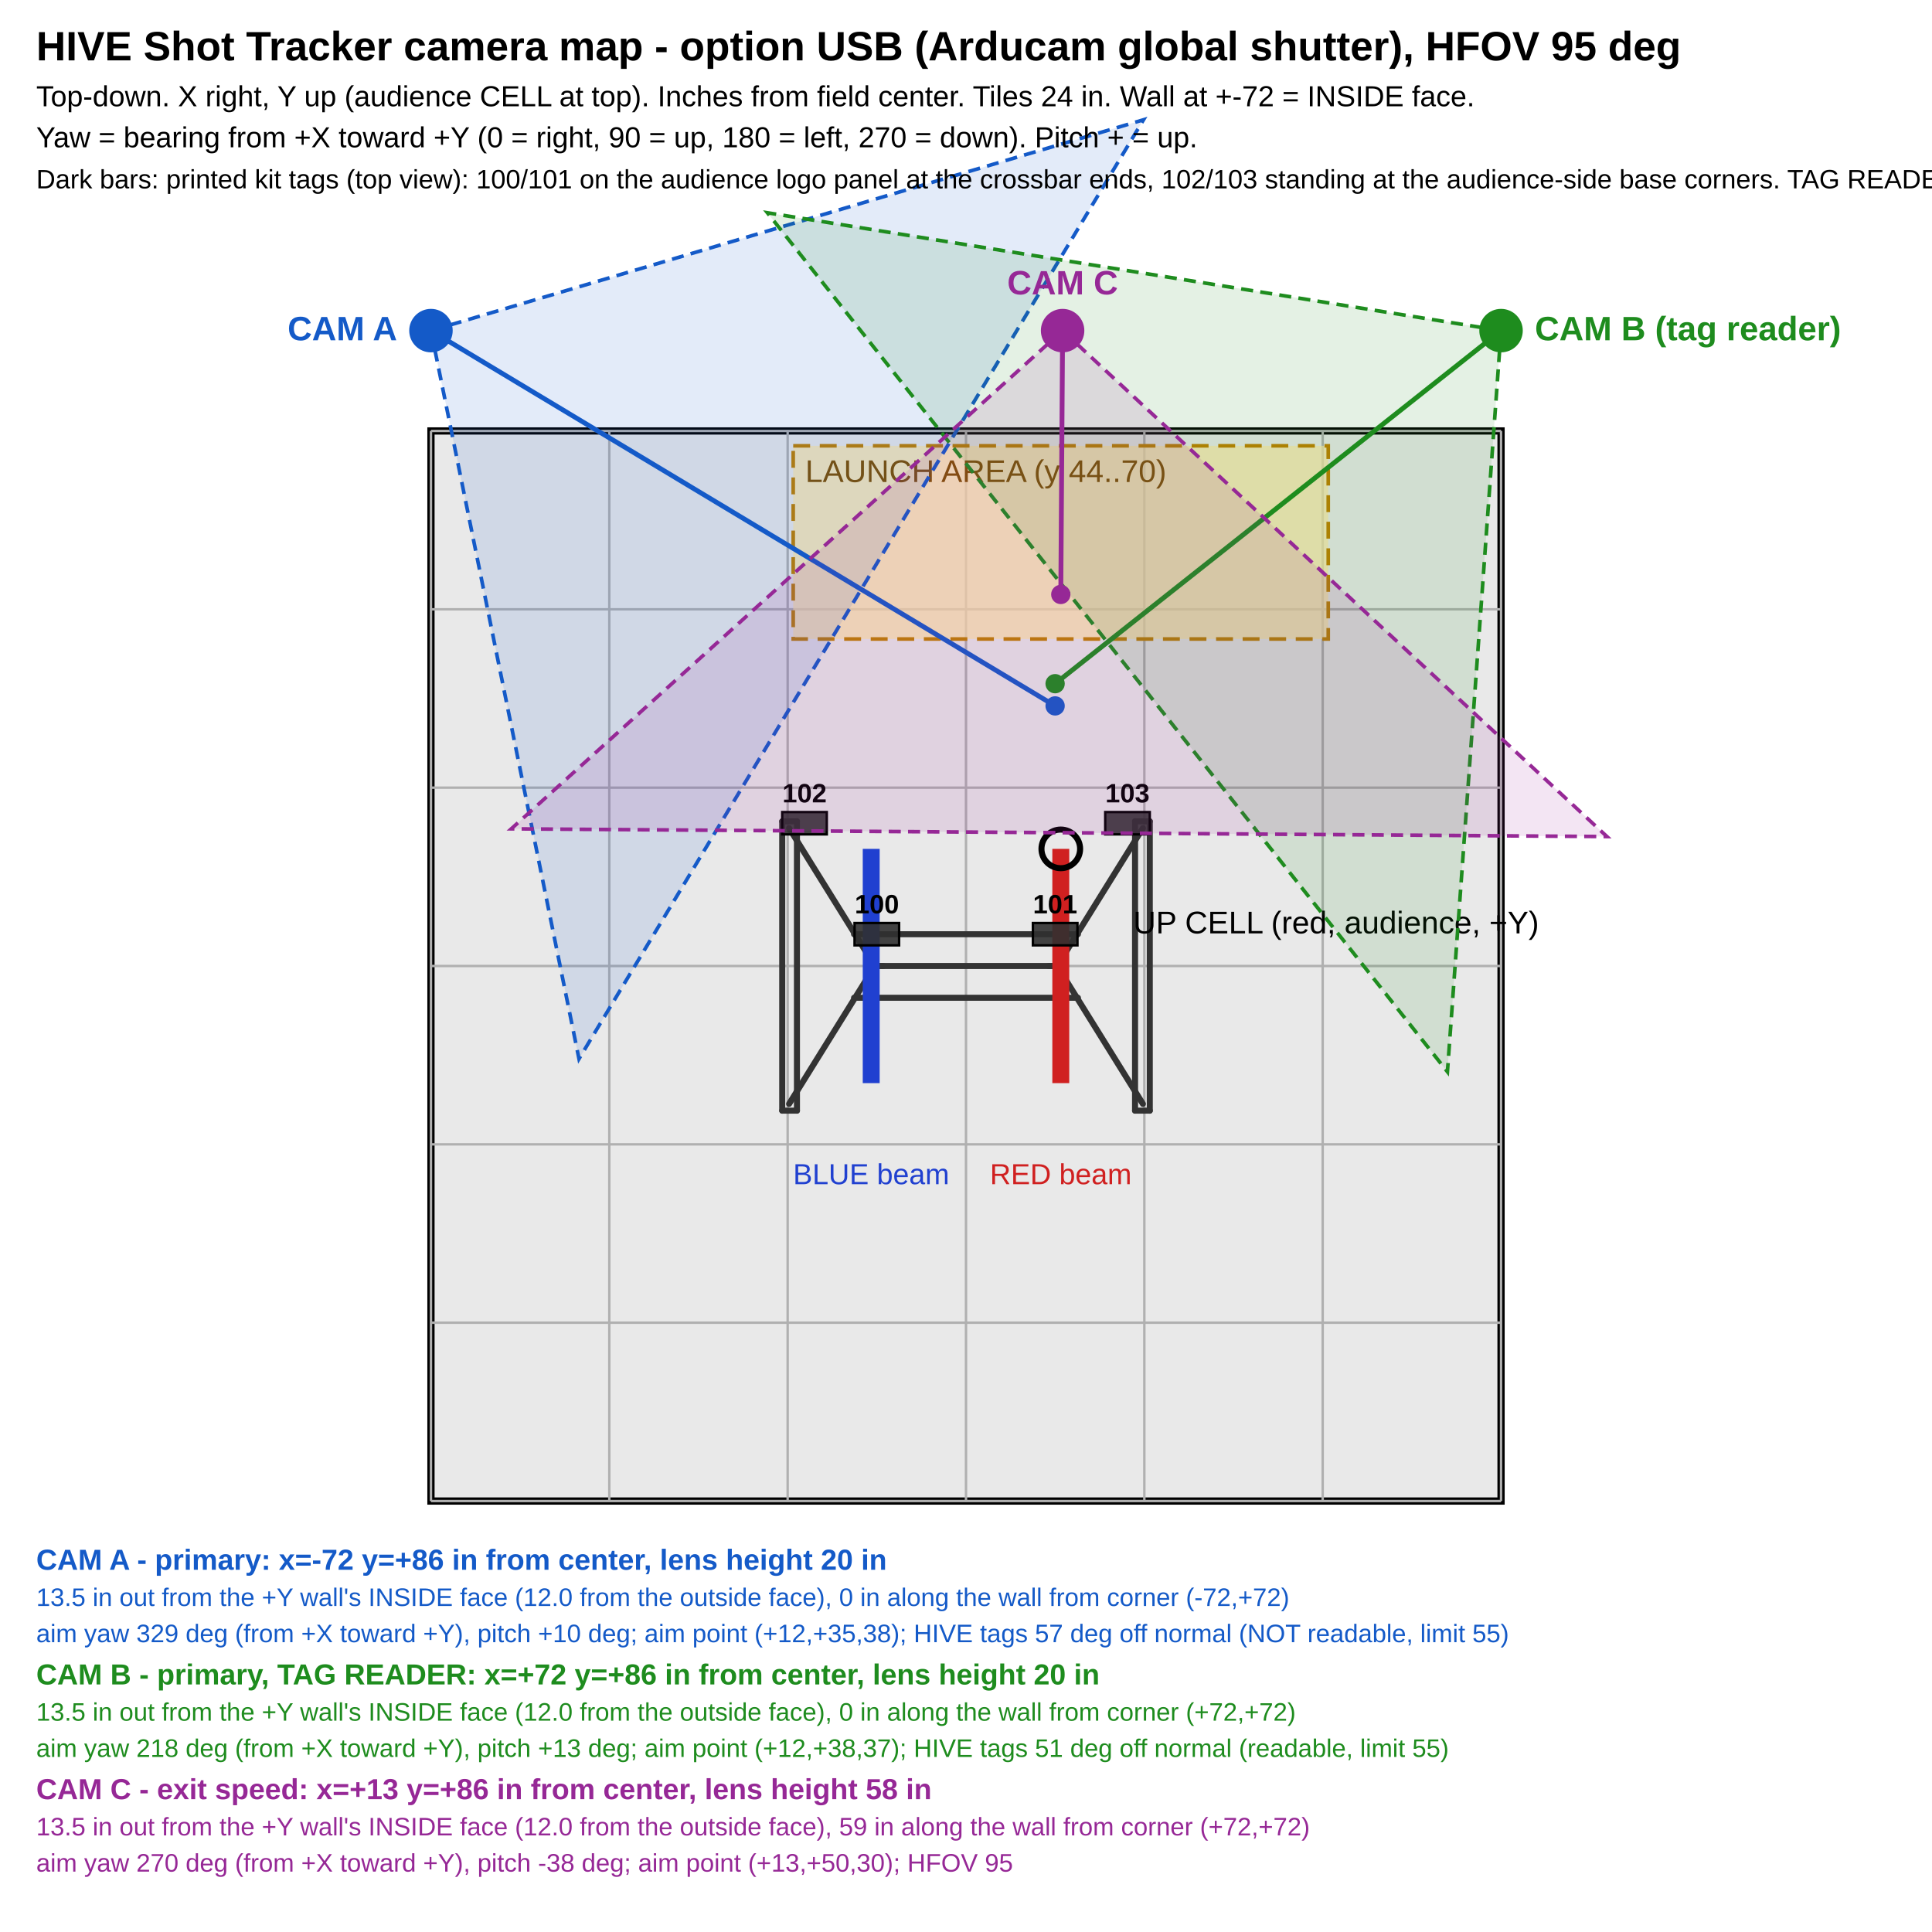
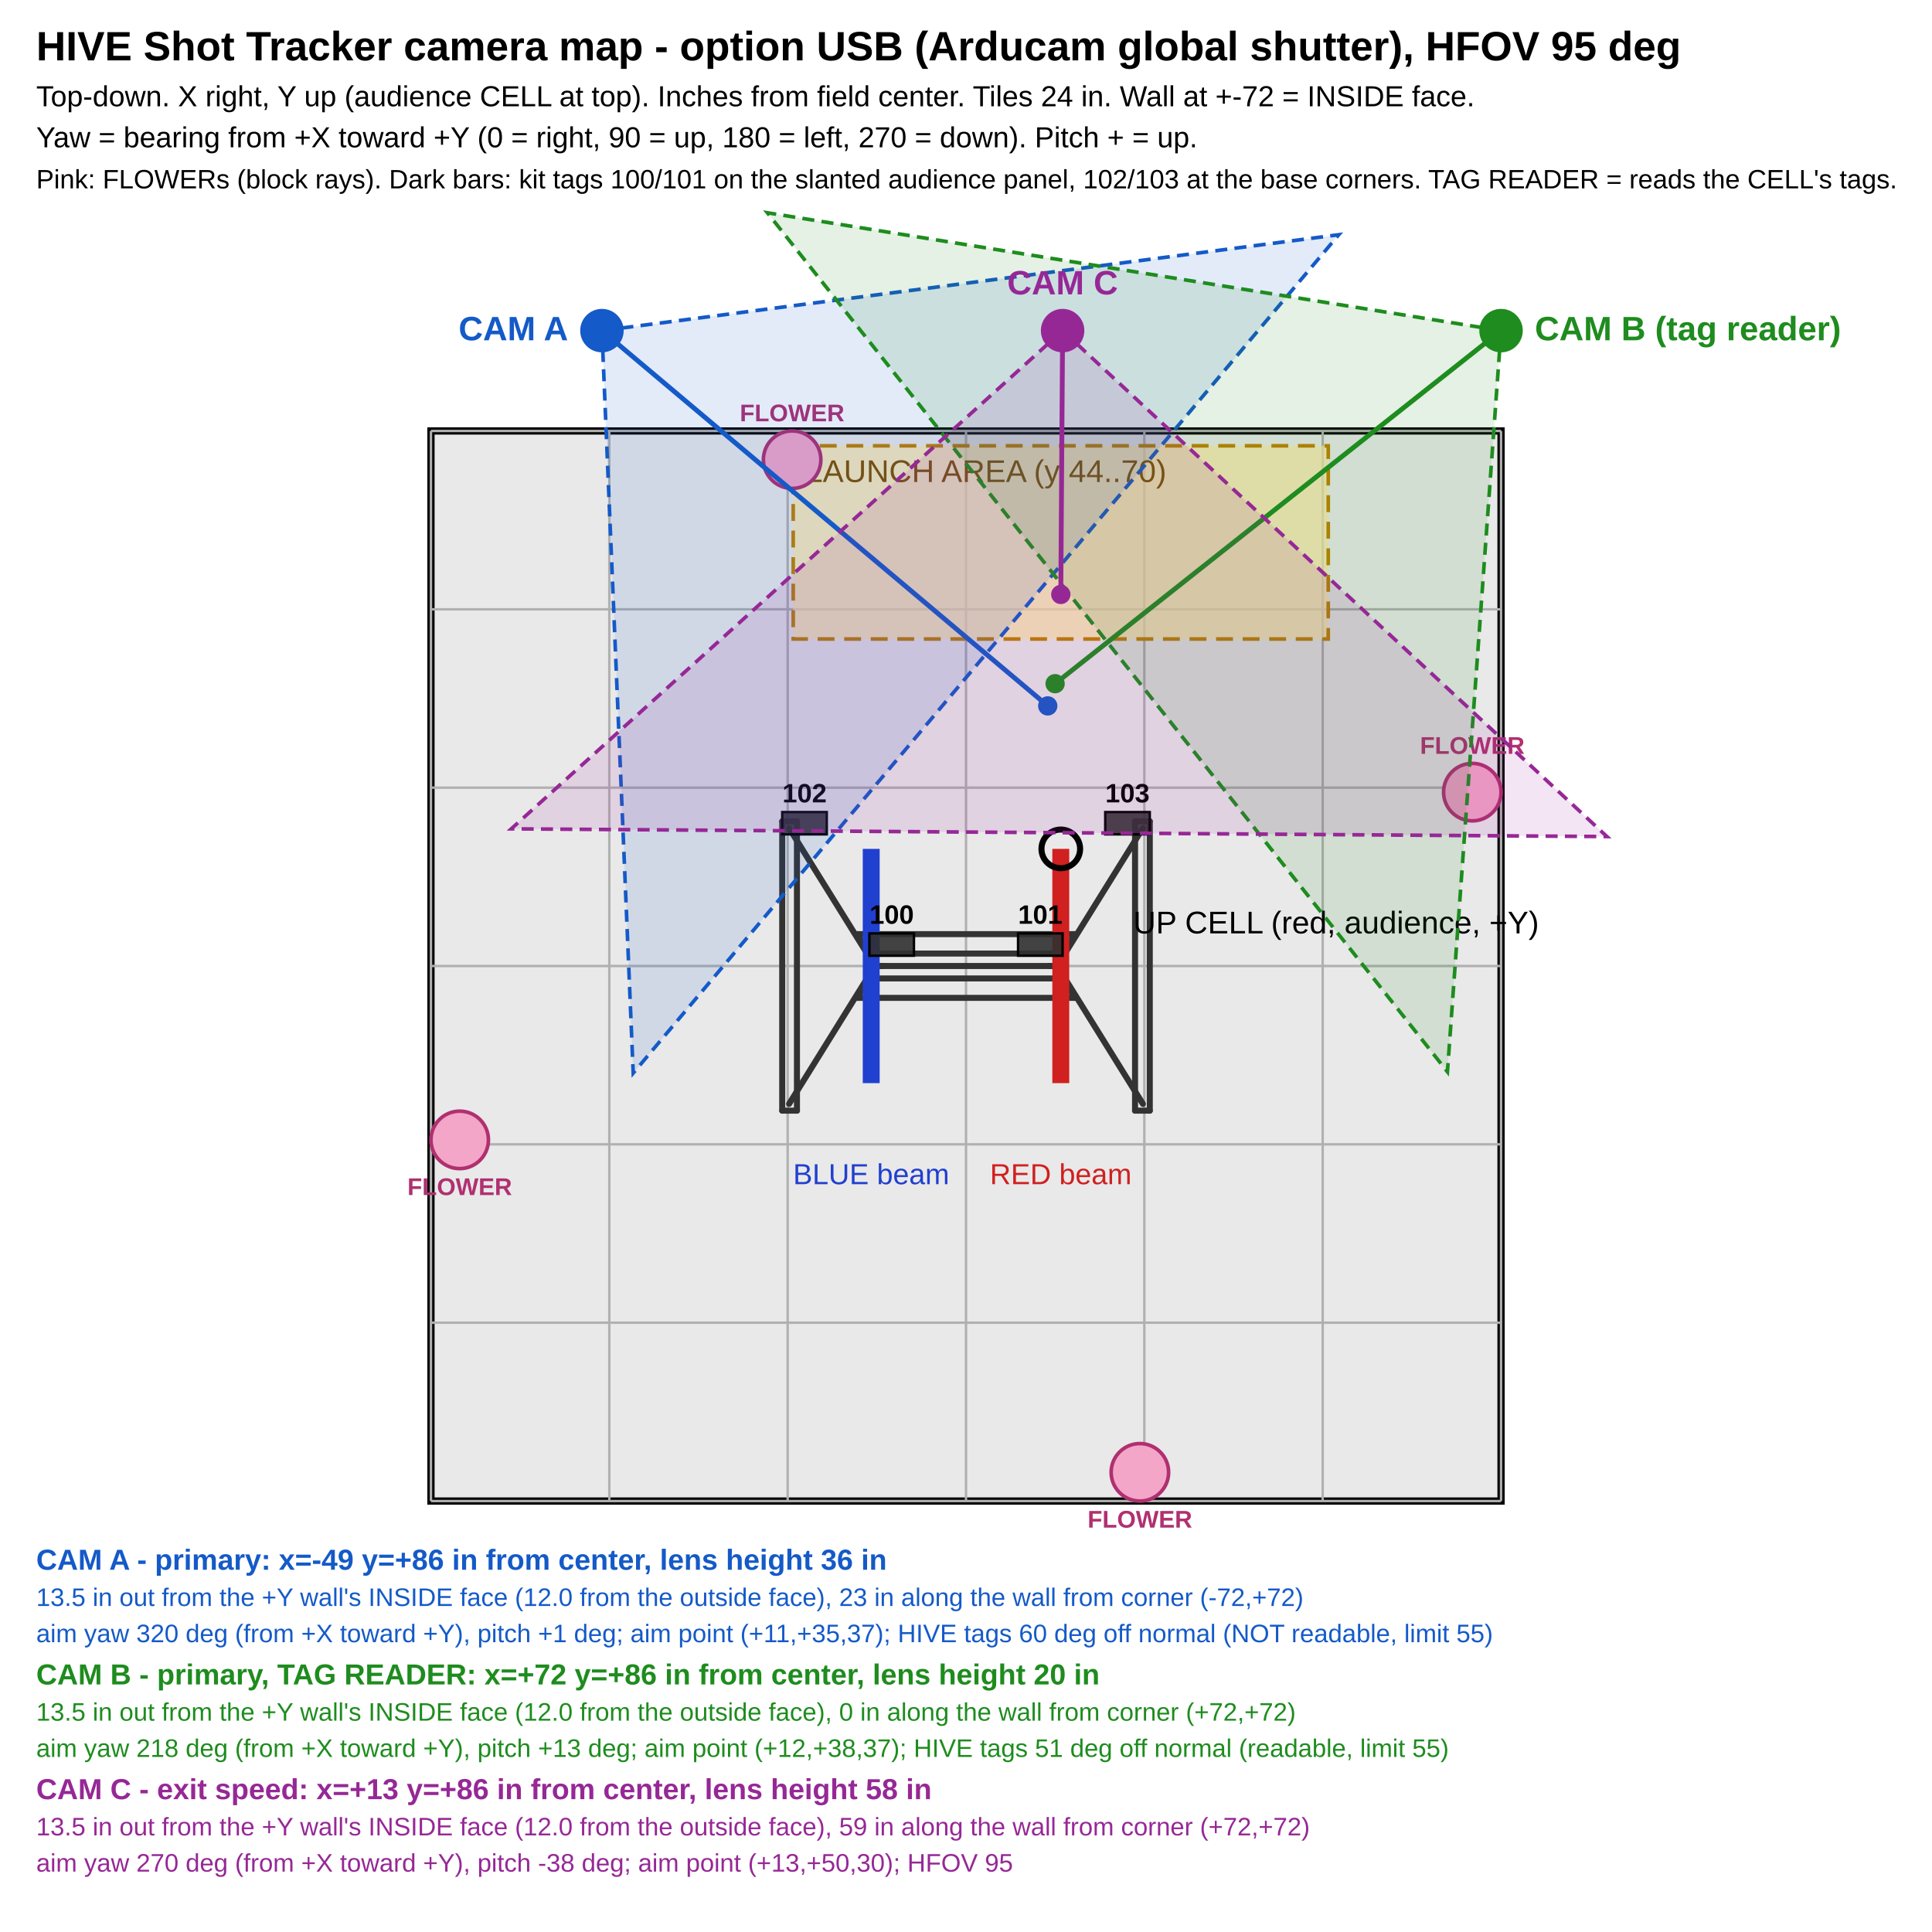
<svg xmlns="http://www.w3.org/2000/svg" width="1600" height="1600" viewBox="0 0 1600 1600" font-family="Arial, sans-serif">
  <rect width="1600" height="1600" fill="#ffffff" />
  <rect x="356.9" y="356.9" width="886.2" height="886.2" fill="#e9e9e9" stroke="#000" stroke-width="6" />
  <line x1="356.9" y1="1243.1" x2="356.9" y2="356.9" stroke="#b0b0b0" stroke-width="2" />
  <line x1="356.9" y1="1243.1" x2="1243.1" y2="1243.1" stroke="#b0b0b0" stroke-width="2" />
  <line x1="504.6" y1="1243.1" x2="504.6" y2="356.9" stroke="#b0b0b0" stroke-width="2" />
  <line x1="356.9" y1="1095.4" x2="1243.1" y2="1095.4" stroke="#b0b0b0" stroke-width="2" />
  <line x1="652.3" y1="1243.1" x2="652.3" y2="356.9" stroke="#b0b0b0" stroke-width="2" />
  <line x1="356.9" y1="947.7" x2="1243.1" y2="947.7" stroke="#b0b0b0" stroke-width="2" />
  <line x1="800.0" y1="1243.1" x2="800.0" y2="356.9" stroke="#b0b0b0" stroke-width="2" />
  <line x1="356.9" y1="800.0" x2="1243.1" y2="800.0" stroke="#b0b0b0" stroke-width="2" />
  <line x1="947.7" y1="1243.1" x2="947.7" y2="356.9" stroke="#b0b0b0" stroke-width="2" />
  <line x1="356.9" y1="652.3" x2="1243.1" y2="652.3" stroke="#b0b0b0" stroke-width="2" />
  <line x1="1095.4" y1="1243.1" x2="1095.4" y2="356.9" stroke="#b0b0b0" stroke-width="2" />
  <line x1="356.9" y1="504.6" x2="1243.1" y2="504.6" stroke="#b0b0b0" stroke-width="2" />
  <line x1="1243.1" y1="1243.1" x2="1243.1" y2="356.9" stroke="#b0b0b0" stroke-width="2" />
  <line x1="356.9" y1="356.9" x2="1243.1" y2="356.9" stroke="#b0b0b0" stroke-width="2" />
  <rect x="656.9" y="369.2" width="443.1" height="160.0" fill="#ffe9a8" fill-opacity="0.7" stroke="#c08000" stroke-width="3" stroke-dasharray="14 8" />
  <text x="666.9" y="399.2" font-size="26" fill="#805000">LAUNCH AREA (y 44..70)</text>
  <line x1="647.8" y1="919.8" x2="647.8" y2="680.2" stroke="#333" stroke-width="5" stroke-linecap="round" />
  <line x1="647.8" y1="680.2" x2="660.0" y2="680.2" stroke="#333" stroke-width="5" stroke-linecap="round" />
  <line x1="660.0" y1="680.2" x2="660.0" y2="919.8" stroke="#333" stroke-width="5" stroke-linecap="round" />
  <line x1="660.0" y1="919.8" x2="647.8" y2="919.8" stroke="#333" stroke-width="5" stroke-linecap="round" />
  <line x1="722.5" y1="803.2" x2="653.5" y2="914.2" stroke="#333" stroke-width="5" stroke-linecap="round" />
  <line x1="726.2" y1="800.0" x2="722.5" y2="803.2" stroke="#333" stroke-width="5" stroke-linecap="round" />
  <line x1="722.5" y1="796.8" x2="653.5" y2="685.8" stroke="#333" stroke-width="5" stroke-linecap="round" />
  <line x1="726.2" y1="800.0" x2="722.5" y2="796.8" stroke="#333" stroke-width="5" stroke-linecap="round" />
  <line x1="726.2" y1="800.0" x2="731.4" y2="800.0" stroke="#333" stroke-width="5" stroke-linecap="round" />
  <line x1="952.2" y1="919.8" x2="952.2" y2="680.2" stroke="#333" stroke-width="5" stroke-linecap="round" />
  <line x1="952.2" y1="680.2" x2="940.0" y2="680.2" stroke="#333" stroke-width="5" stroke-linecap="round" />
  <line x1="940.0" y1="680.2" x2="940.0" y2="919.8" stroke="#333" stroke-width="5" stroke-linecap="round" />
  <line x1="940.0" y1="919.8" x2="952.2" y2="919.8" stroke="#333" stroke-width="5" stroke-linecap="round" />
  <line x1="877.5" y1="803.2" x2="946.5" y2="914.2" stroke="#333" stroke-width="5" stroke-linecap="round" />
  <line x1="873.8" y1="800.0" x2="877.5" y2="803.2" stroke="#333" stroke-width="5" stroke-linecap="round" />
  <line x1="877.5" y1="796.8" x2="946.5" y2="685.8" stroke="#333" stroke-width="5" stroke-linecap="round" />
  <line x1="873.8" y1="800.0" x2="877.5" y2="796.8" stroke="#333" stroke-width="5" stroke-linecap="round" />
  <line x1="873.8" y1="800.0" x2="868.6" y2="800.0" stroke="#333" stroke-width="5" stroke-linecap="round" />
  <line x1="726.2" y1="800.0" x2="873.8" y2="800.0" stroke="#333" stroke-width="5" stroke-linecap="round" />
-   <line x1="707.3" y1="826.3" x2="892.7" y2="826.3" stroke="#333" stroke-width="5" stroke-linecap="round" />
-   <line x1="707.3" y1="773.7" x2="892.7" y2="773.7" stroke="#333" stroke-width="5" stroke-linecap="round" />
+   <line x1="889.7" y1="773.6" x2="710.3" y2="773.6" stroke="#333" stroke-width="5" stroke-linecap="round" />
+   <line x1="710.3" y1="773.6" x2="718.6" y2="789.7" stroke="#333" stroke-width="5" stroke-linecap="round" />
+   <line x1="718.6" y1="789.7" x2="881.4" y2="789.7" stroke="#333" stroke-width="5" stroke-linecap="round" />
+   <line x1="881.4" y1="789.7" x2="889.7" y2="773.6" stroke="#333" stroke-width="5" stroke-linecap="round" />
+   <line x1="710.3" y1="826.4" x2="889.7" y2="826.4" stroke="#333" stroke-width="5" stroke-linecap="round" />
+   <line x1="889.7" y1="826.4" x2="881.4" y2="810.3" stroke="#333" stroke-width="5" stroke-linecap="round" />
+   <line x1="881.4" y1="810.3" x2="718.6" y2="810.3" stroke="#333" stroke-width="5" stroke-linecap="round" />
+   <line x1="718.6" y1="810.3" x2="710.3" y2="826.4" stroke="#333" stroke-width="5" stroke-linecap="round" />
  <line x1="878.5" y1="897.0" x2="878.5" y2="703.0" stroke="#d02020" stroke-width="14" />
  <text x="878.5" y="980.7" font-size="24" fill="#d02020" text-anchor="middle">RED beam</text>
  <line x1="721.5" y1="897.0" x2="721.5" y2="703.0" stroke="#2040d0" stroke-width="14" />
  <text x="721.5" y="980.7" font-size="24" fill="#2040d0" text-anchor="middle">BLUE beam</text>
  <circle cx="878.5" cy="703.0" r="16" fill="none" stroke="#000" stroke-width="5" />
  <text x="938.5" y="773.0" font-size="26">UP CELL (red, audience, +Y)</text>
-   <rect x="707.7" y="764.4" width="36.9" height="18.5" fill="#303030" fill-opacity="0.9" stroke="#000" stroke-width="2" />
-   <text x="726.2" y="756.4" font-size="22" font-weight="bold" text-anchor="middle">100</text>
-   <rect x="855.4" y="764.4" width="36.9" height="18.5" fill="#303030" fill-opacity="0.9" stroke="#000" stroke-width="2" />
-   <text x="873.8" y="756.4" font-size="22" font-weight="bold" text-anchor="middle">101</text>
+   <circle cx="944.0" cy="1219.3" r="23.8" fill="#f4a6c8" stroke="#b03070" stroke-width="3" />
+   <text x="944.0" y="1265.1" font-size="20" font-weight="bold" fill="#b03070" text-anchor="middle">FLOWER</text>
+   <circle cx="656.0" cy="380.7" r="23.8" fill="#f4a6c8" stroke="#b03070" stroke-width="3" />
+   <text x="656.0" y="348.9" font-size="20" font-weight="bold" fill="#b03070" text-anchor="middle">FLOWER</text>
+   <circle cx="1219.3" cy="656.0" r="23.8" fill="#f4a6c8" stroke="#b03070" stroke-width="3" />
+   <text x="1219.3" y="624.3" font-size="20" font-weight="bold" fill="#b03070" text-anchor="middle">FLOWER</text>
+   <circle cx="380.7" cy="944.0" r="23.8" fill="#f4a6c8" stroke="#b03070" stroke-width="3" />
+   <text x="380.7" y="989.7" font-size="20" font-weight="bold" fill="#b03070" text-anchor="middle">FLOWER</text>
+   <rect x="720.0" y="773.0" width="36.9" height="18.5" fill="#303030" fill-opacity="0.9" stroke="#000" stroke-width="2" />
+   <text x="738.5" y="765.0" font-size="22" font-weight="bold" text-anchor="middle">100</text>
+   <rect x="843.1" y="773.0" width="36.9" height="18.5" fill="#303030" fill-opacity="0.9" stroke="#000" stroke-width="2" />
+   <text x="861.5" y="765.0" font-size="22" font-weight="bold" text-anchor="middle">101</text>
  <rect x="647.8" y="672.5" width="36.9" height="18.5" fill="#303030" fill-opacity="0.9" stroke="#000" stroke-width="2" />
  <text x="666.3" y="664.5" font-size="22" font-weight="bold" text-anchor="middle">102</text>
  <rect x="915.3" y="672.5" width="36.9" height="18.5" fill="#303030" fill-opacity="0.9" stroke="#000" stroke-width="2" />
  <text x="933.7" y="664.5" font-size="22" font-weight="bold" text-anchor="middle">103</text>
-   <polygon points="356.9,273.8 479.5,876.9 947.0,99.2" fill="#145ac8" fill-opacity="0.12" stroke="#145ac8" stroke-width="3" stroke-dasharray="10 6" />
-   <line x1="356.9" y1="273.8" x2="873.8" y2="584.6" stroke="#145ac8" stroke-width="4" />
-   <circle cx="873.8" cy="584.6" r="8" fill="#145ac8" />
-   <circle cx="356.9" cy="273.8" r="18" fill="#145ac8" />
-   <text x="328.9" y="281.8" font-size="28" font-weight="bold" fill="#145ac8" text-anchor="end">CAM A</text>
-   <text x="30" y="1300" font-size="24" fill="#145ac8" font-weight="bold">CAM A - primary: x=-72 y=+86 in from center, lens height 20 in</text>
-   <text x="30" y="1330" font-size="21" fill="#145ac8" font-weight="normal">13.5 in out from the +Y wall's INSIDE face (12.0 from the outside face), 0 in along the wall from corner (-72,+72)</text>
-   <text x="30" y="1360" font-size="21" fill="#145ac8" font-weight="normal">aim yaw 329 deg (from +X toward +Y), pitch +10 deg; aim point (+12,+35,38); HIVE tags 57 deg off normal (NOT readable, limit 55)</text>
+   <polygon points="498.5,273.8 524.4,888.7 1108.7,194.4" fill="#145ac8" fill-opacity="0.12" stroke="#145ac8" stroke-width="3" stroke-dasharray="10 6" />
+   <line x1="498.5" y1="273.8" x2="867.7" y2="584.6" stroke="#145ac8" stroke-width="4" />
+   <circle cx="867.7" cy="584.6" r="8" fill="#145ac8" />
+   <circle cx="498.5" cy="273.8" r="18" fill="#145ac8" />
+   <text x="470.5" y="281.8" font-size="28" font-weight="bold" fill="#145ac8" text-anchor="end">CAM A</text>
+   <text x="30" y="1300" font-size="24" fill="#145ac8" font-weight="bold">CAM A - primary: x=-49 y=+86 in from center, lens height 36 in</text>
+   <text x="30" y="1330" font-size="21" fill="#145ac8" font-weight="normal">13.5 in out from the +Y wall's INSIDE face (12.0 from the outside face), 23 in along the wall from corner (-72,+72)</text>
+   <text x="30" y="1360" font-size="21" fill="#145ac8" font-weight="normal">aim yaw 320 deg (from +X toward +Y), pitch +1 deg; aim point (+11,+35,37); HIVE tags 60 deg off normal (NOT readable, limit 55)</text>
  <polygon points="1243.1,273.8 635.5,176.2 1198.7,887.6" fill="#1e8c1e" fill-opacity="0.12" stroke="#1e8c1e" stroke-width="3" stroke-dasharray="10 6" />
  <line x1="1243.1" y1="273.8" x2="873.8" y2="566.2" stroke="#1e8c1e" stroke-width="4" />
  <circle cx="873.8" cy="566.2" r="8" fill="#1e8c1e" />
  <circle cx="1243.1" cy="273.8" r="18" fill="#1e8c1e" />
  <text x="1271.1" y="281.8" font-size="28" font-weight="bold" fill="#1e8c1e" text-anchor="start">CAM B (tag reader)</text>
  <text x="30" y="1395" font-size="24" fill="#1e8c1e" font-weight="bold">CAM B - primary, TAG READER: x=+72 y=+86 in from center, lens height 20 in</text>
  <text x="30" y="1425" font-size="21" fill="#1e8c1e" font-weight="normal">13.5 in out from the +Y wall's INSIDE face (12.0 from the outside face), 0 in along the wall from corner (+72,+72)</text>
  <text x="30" y="1455" font-size="21" fill="#1e8c1e" font-weight="normal">aim yaw 218 deg (from +X toward +Y), pitch +13 deg; aim point (+12,+38,37); HIVE tags 51 deg off normal (readable, limit 55)</text>
  <polygon points="880.0,273.8 423.4,686.4 1330.8,692.8" fill="#962896" fill-opacity="0.12" stroke="#962896" stroke-width="3" stroke-dasharray="10 6" />
  <line x1="880.0" y1="273.8" x2="878.5" y2="492.3" stroke="#962896" stroke-width="4" />
  <circle cx="878.5" cy="492.3" r="8" fill="#962896" />
  <circle cx="880.0" cy="273.8" r="18" fill="#962896" />
  <text x="880.0" y="243.8" font-size="28" font-weight="bold" fill="#962896" text-anchor="middle">CAM C</text>
  <text x="30" y="1490" font-size="24" fill="#962896" font-weight="bold">CAM C - exit speed: x=+13 y=+86 in from center, lens height 58 in</text>
  <text x="30" y="1520" font-size="21" fill="#962896" font-weight="normal">13.5 in out from the +Y wall's INSIDE face (12.0 from the outside face), 59 in along the wall from corner (+72,+72)</text>
  <text x="30" y="1550" font-size="21" fill="#962896" font-weight="normal">aim yaw 270 deg (from +X toward +Y), pitch -38 deg; aim point (+13,+50,30); HFOV 95</text>
  <text x="30" y="50" font-size="34" font-weight="bold">HIVE Shot Tracker camera map - option USB (Arducam global shutter), HFOV 95 deg</text>
  <text x="30" y="88" font-size="24">Top-down. X right, Y up (audience CELL at top). Inches from field center. Tiles 24 in. Wall at +-72 = INSIDE face.</text>
  <text x="30" y="122" font-size="24">Yaw = bearing from +X toward +Y (0 = right, 90 = up, 180 = left, 270 = down). Pitch + = up.</text>
-   <text x="30" y="156" font-size="22">Dark bars: printed kit tags (top view): 100/101 on the audience logo panel at the crossbar ends, 102/103 standing at the audience-side base corners. TAG READER = camera that reads the CELL's own AprilTags.</text>
+   <text x="30" y="156" font-size="22">Pink: FLOWERs (block rays). Dark bars: kit tags 100/101 on the slanted audience panel, 102/103 at the base corners. TAG READER = reads the CELL's tags.</text>
</svg>
